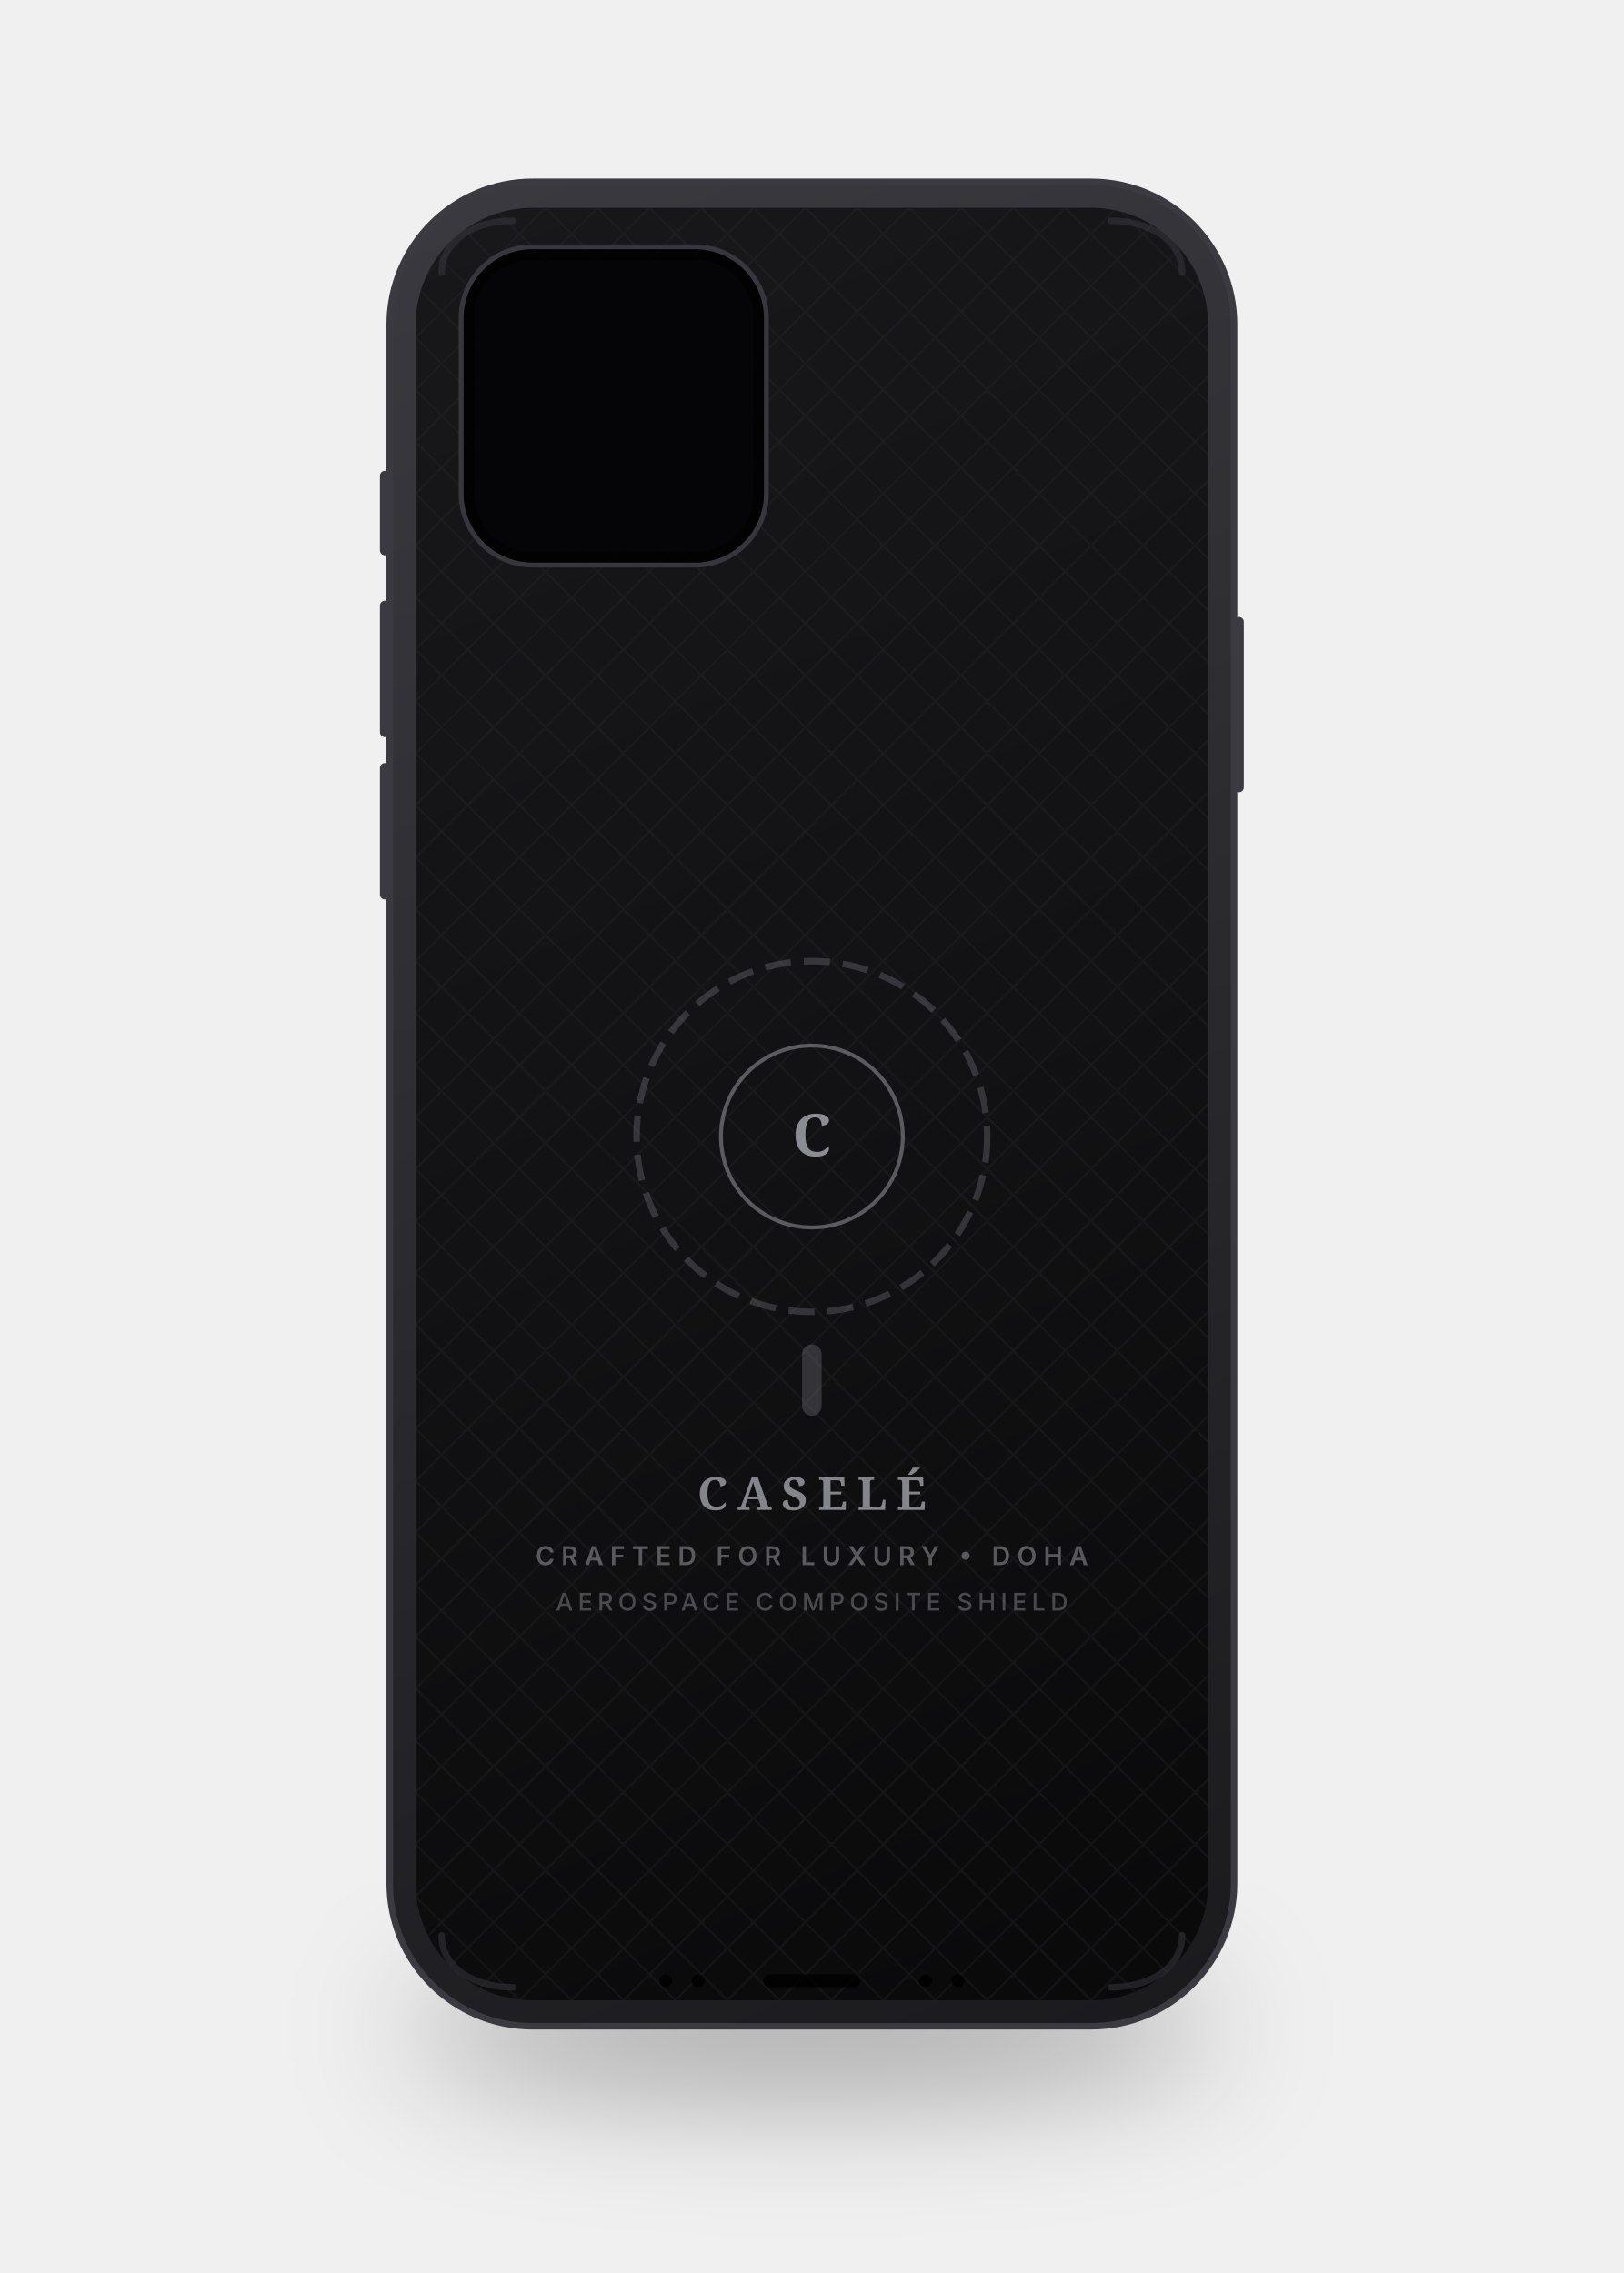
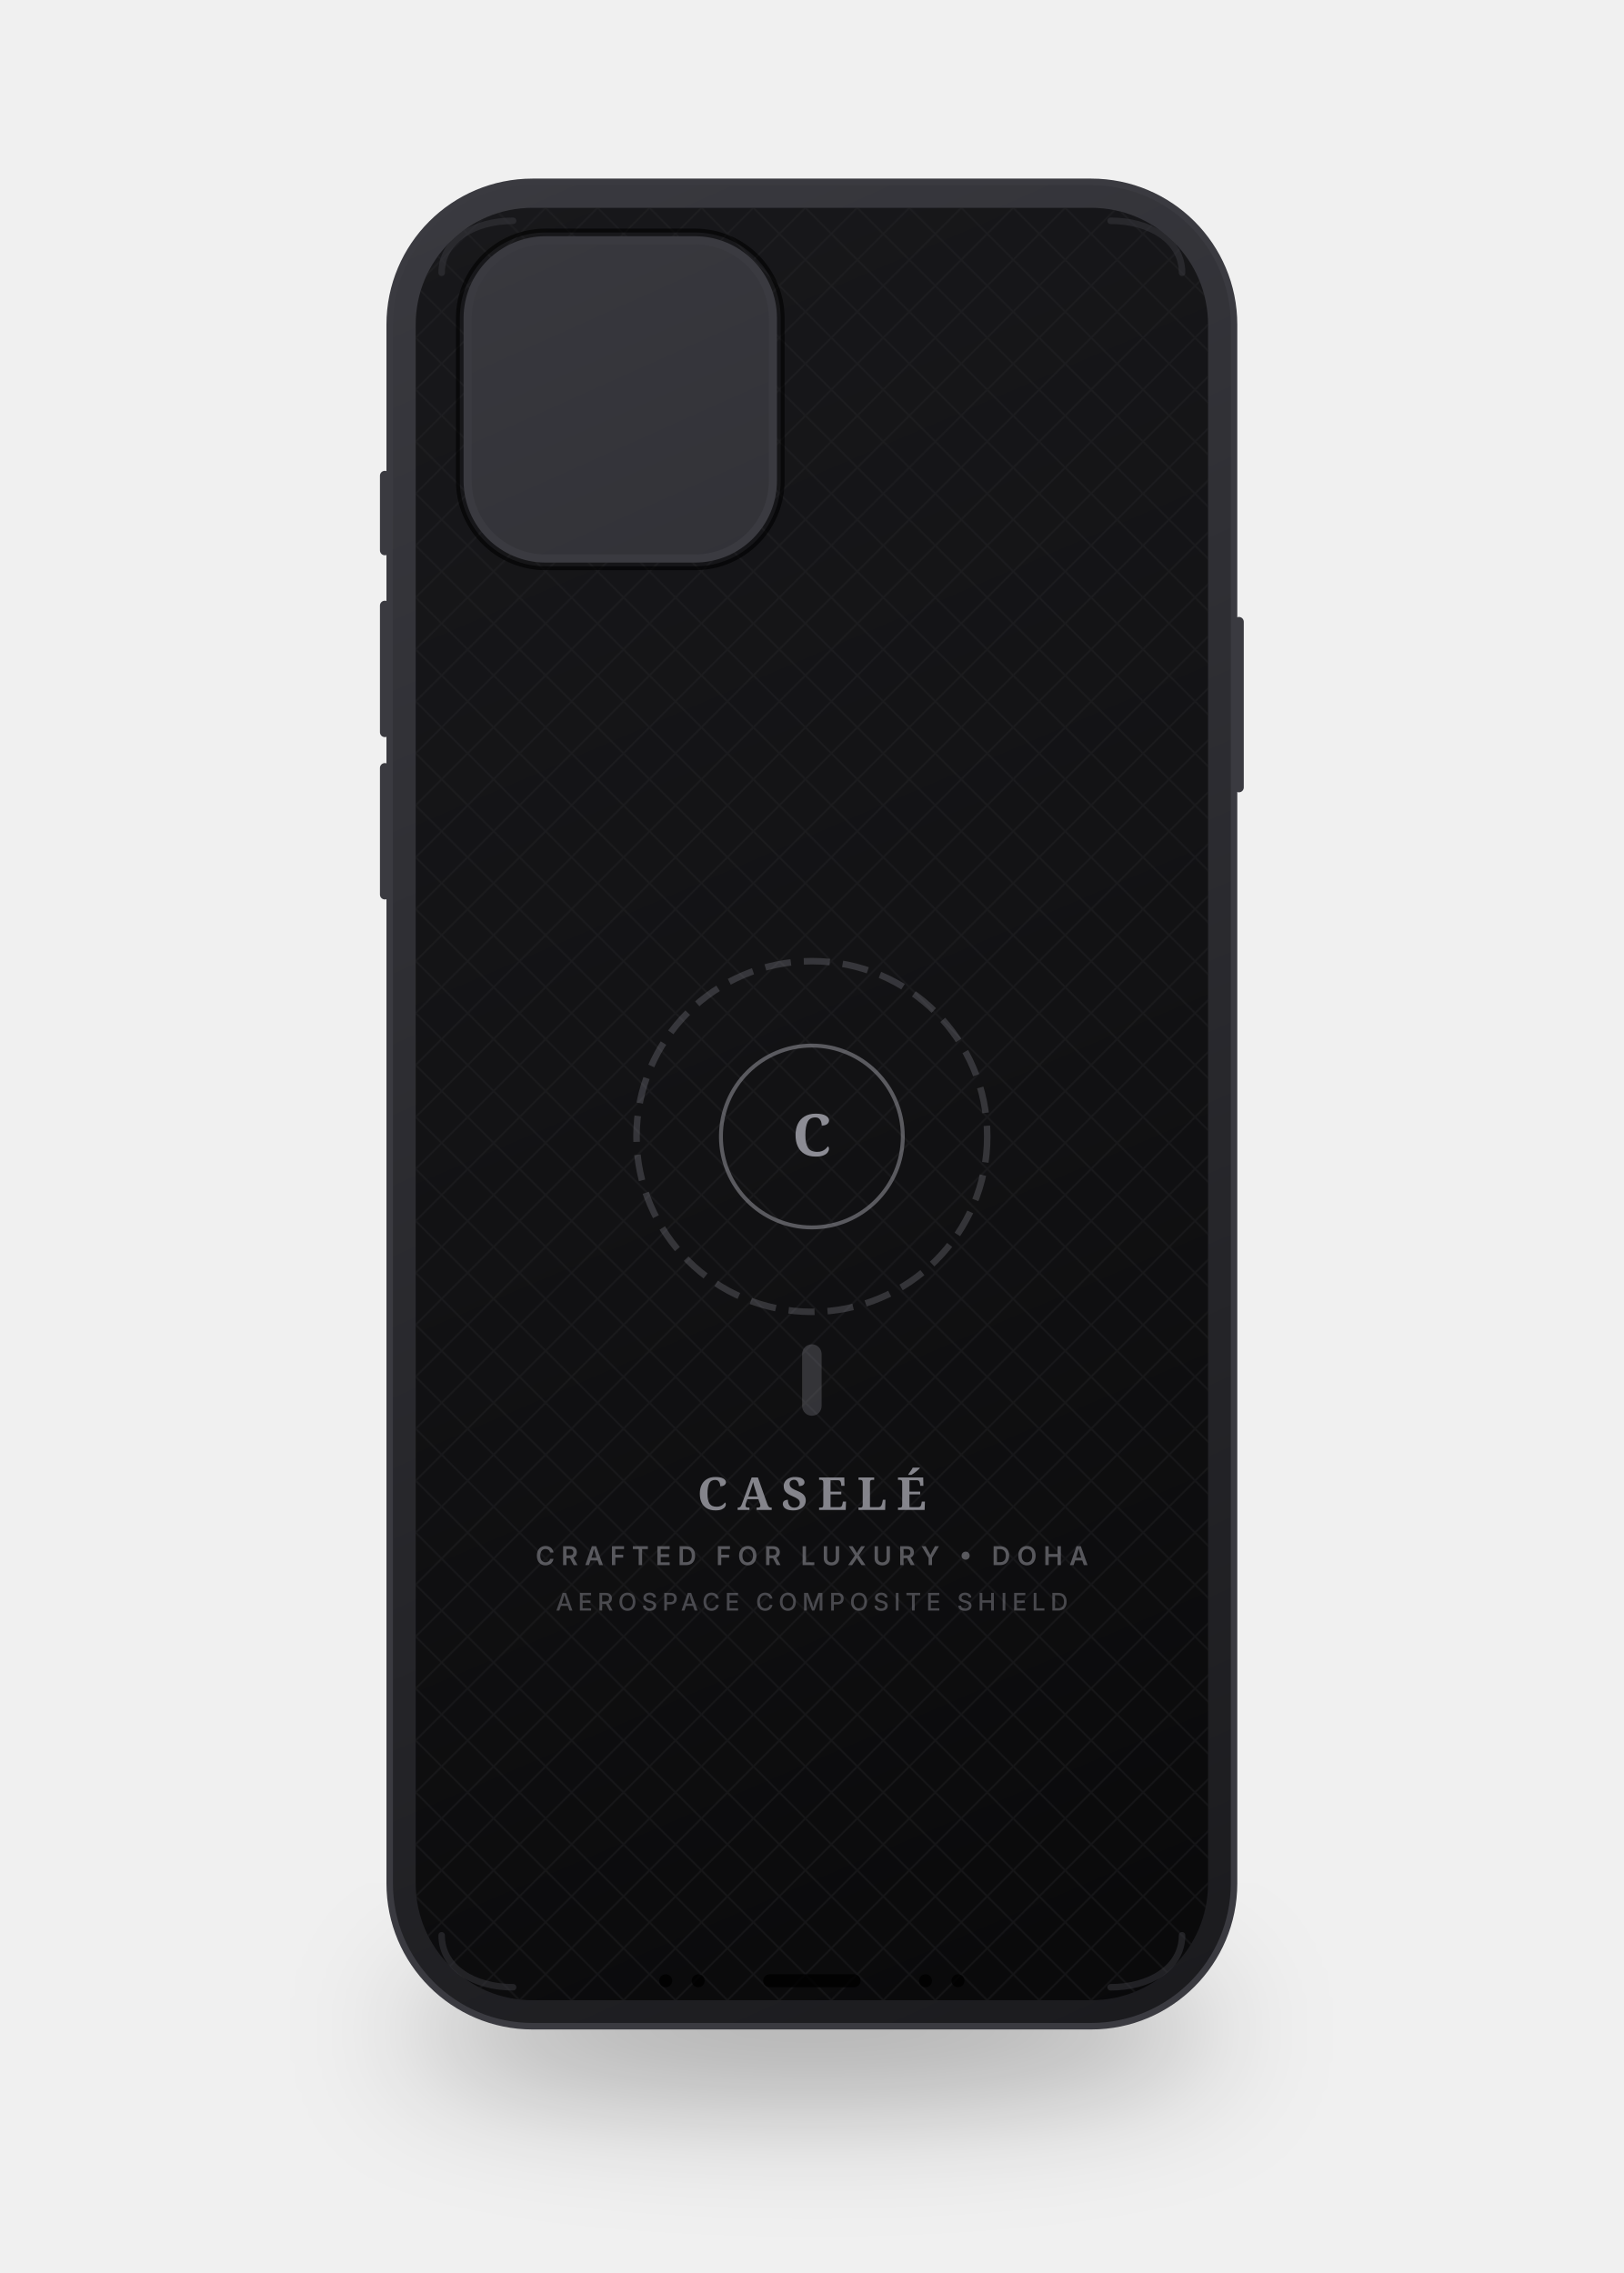
<svg xmlns="http://www.w3.org/2000/svg" viewBox="0 0 500 700" fill="none">
  <defs>
-     <filter id="frontShadow_carbon-fiber_front" x="70" y="580" width="360" height="110" filterUnits="userSpaceOnUse">
+     <filter id="frontShadow_carbon-fiber_front_iphone" x="70" y="580" width="360" height="110" filterUnits="userSpaceOnUse">
      <feGaussianBlur stdDeviation="20" />
      <feColorMatrix type="matrix" values="0 0 0 0 0   0 0 0 0 0   0 0 0 0 0  0 0 0 0.32 0" />
    </filter>
-     <linearGradient id="frontRimGrad_carbon-fiber_front" x1="120" y1="50" x2="380" y2="630" gradientUnits="userSpaceOnUse">
+     <linearGradient id="frontRimGrad_carbon-fiber_front_iphone" x1="120" y1="50" x2="380" y2="630" gradientUnits="userSpaceOnUse">
      <stop offset="0%" stop-color="#3A3A40" />
      <stop offset="100%" stop-color="#1A1A1D" />
    </linearGradient>
-     <linearGradient id="microfiberBed_carbon-fiber_front" x1="130" y1="60" x2="370" y2="620" gradientUnits="userSpaceOnUse">
+     <linearGradient id="microfiberBed_carbon-fiber_front_iphone" x1="130" y1="60" x2="370" y2="620" gradientUnits="userSpaceOnUse">
      <stop offset="0%" stop-color="#18181B" />
      <stop offset="50%" stop-color="#121214" />
      <stop offset="100%" stop-color="#09090A" />
    </linearGradient>
-     <pattern id="microfiberPattern_carbon-fiber_front" width="16" height="16" patternUnits="userSpaceOnUse">
+     <pattern id="microfiberPattern_carbon-fiber_front_iphone" width="16" height="16" patternUnits="userSpaceOnUse">
      <path d="M8 0 L16 8 L8 16 L0 8 Z" fill="none" stroke="#27272A" stroke-width="0.6" opacity="0.35" />
    </pattern>
+     <mask id="cameraCutoutMask_carbon-fiber_front_iphone">
+       <rect x="0" y="0" width="500" height="700" fill="#FFFFFF" />
+       <rect x="144" y="74" width="94" height="98" rx="24" fill="#000000" />
+     </mask>
  </defs>
-   <ellipse cx="250" cy="625" rx="125" ry="20" fill="#000000" filter="url(#frontShadow_carbon-fiber_front)" />
-   <rect x="120" y="56" width="260" height="568" rx="44" fill="url(#frontRimGrad_carbon-fiber_front)" stroke="#3A3A40" stroke-width="2" />
+   <ellipse cx="250" cy="625" rx="125" ry="20" fill="#000000" filter="url(#frontShadow_carbon-fiber_front_iphone)" />
+   <rect x="120" y="56" width="260" height="568" rx="44" fill="url(#frontRimGrad_carbon-fiber_front_iphone)" stroke="#3A3A40" stroke-width="2" />
  <rect x="117" y="145" width="3" height="26" rx="1.5" fill="#3A3A40" />
  <rect x="117" y="185" width="3" height="42" rx="1.5" fill="#3A3A40" />
  <rect x="117" y="235" width="3" height="42" rx="1.5" fill="#3A3A40" />
  <rect x="380" y="190" width="3" height="54" rx="1.5" fill="#3A3A40" />
-   <rect x="128" y="64" width="244" height="552" rx="36" fill="url(#microfiberBed_carbon-fiber_front)" />
-   <rect x="128" y="64" width="244" height="552" rx="36" fill="url(#microfiberPattern_carbon-fiber_front)" />
-   <path d="M136 84 C 136 74, 146 68, 158 68" stroke="#3A3A40" stroke-width="2" stroke-linecap="round" fill="none" opacity="0.5" />
-   <path d="M364 84 C 364 74, 354 68, 342 68" stroke="#3A3A40" stroke-width="2" stroke-linecap="round" fill="none" opacity="0.5" />
-   <path d="M136 596 C 136 606, 146 612, 158 612" stroke="#3A3A40" stroke-width="2" stroke-linecap="round" fill="none" opacity="0.5" />
-   <path d="M364 596 C 364 606, 354 612, 342 612" stroke="#3A3A40" stroke-width="2" stroke-linecap="round" fill="none" opacity="0.5" />
-   <rect x="142" y="76" width="94" height="98" rx="22" fill="#000000" stroke="#3A3A40" stroke-width="1.5" opacity="0.9" />
-   <rect x="146" y="80" width="86" height="90" rx="18" fill="#050507" />
-   <g opacity="0.25">
-     <circle cx="250" cy="350" r="54" stroke="#A1A1AA" stroke-width="2" stroke-dasharray="8 4" fill="none" />
-     <rect x="247" y="414" width="6" height="22" rx="3" fill="#A1A1AA" />
+   <g mask="url(#cameraCutoutMask_carbon-fiber_front_iphone)">
+     <rect x="128" y="64" width="244" height="552" rx="36" fill="url(#microfiberBed_carbon-fiber_front_iphone)" />
+     <rect x="128" y="64" width="244" height="552" rx="36" fill="url(#microfiberPattern_carbon-fiber_front_iphone)" />
+     <path d="M136 84 C 136 74, 146 68, 158 68" stroke="#3A3A40" stroke-width="2" stroke-linecap="round" fill="none" opacity="0.5" />
+     <path d="M364 84 C 364 74, 354 68, 342 68" stroke="#3A3A40" stroke-width="2" stroke-linecap="round" fill="none" opacity="0.5" />
+     <path d="M136 596 C 136 606, 146 612, 158 612" stroke="#3A3A40" stroke-width="2" stroke-linecap="round" fill="none" opacity="0.5" />
+     <path d="M364 596 C 364 606, 354 612, 342 612" stroke="#3A3A40" stroke-width="2" stroke-linecap="round" fill="none" opacity="0.5" />
+     <g opacity="0.25">
+       <circle cx="250" cy="350" r="54" stroke="#A1A1AA" stroke-width="2" stroke-dasharray="8 4" fill="none" />
+       <rect x="247" y="414" width="6" height="22" rx="3" fill="#A1A1AA" />
+     </g>
+     <circle cx="250" cy="350" r="28" stroke="#A1A1AA" stroke-width="1.2" fill="none" opacity="0.5" />
+     <text x="250" y="356" text-anchor="middle" font-family="'Cinzel', serif" font-size="18" font-weight="700" fill="#A1A1AA" opacity="0.85">C</text>
+     <text x="250" y="465" text-anchor="middle" font-family="'Cinzel', serif" font-size="14" font-weight="700" fill="#A1A1AA" opacity="0.8" letter-spacing="3">CASELÉ</text>
+     <text x="250" y="482" text-anchor="middle" font-family="'Inter', sans-serif" font-size="8" font-weight="600" fill="#A1A1AA" opacity="0.5" letter-spacing="2">CRAFTED FOR LUXURY • DOHA</text>
+     <text x="250" y="496" text-anchor="middle" font-family="'Inter', sans-serif" font-size="7.5" font-weight="500" fill="#A1A1AA" opacity="0.4" letter-spacing="1.5">AEROSPACE COMPOSITE SHIELD</text>
+     <rect x="235" y="608" width="30" height="4" rx="2" fill="#000000" opacity="0.8" />
+     <circle cx="205" cy="610" r="2" fill="#000000" opacity="0.8" />
+     <circle cx="215" cy="610" r="2" fill="#000000" opacity="0.8" />
+     <circle cx="285" cy="610" r="2" fill="#000000" opacity="0.8" />
+     <circle cx="295" cy="610" r="2" fill="#000000" opacity="0.8" />
  </g>
-   <circle cx="250" cy="350" r="28" stroke="#A1A1AA" stroke-width="1.2" fill="none" opacity="0.5" />
-   <text x="250" y="356" text-anchor="middle" font-family="'Cinzel', serif" font-size="18" font-weight="700" fill="#A1A1AA" opacity="0.85">C</text>
-   <text x="250" y="465" text-anchor="middle" font-family="'Cinzel', serif" font-size="14" font-weight="700" fill="#A1A1AA" opacity="0.8" letter-spacing="3">CASELÉ</text>
-   <text x="250" y="482" text-anchor="middle" font-family="'Inter', sans-serif" font-size="8" font-weight="600" fill="#A1A1AA" opacity="0.5" letter-spacing="2">CRAFTED FOR LUXURY • DOHA</text>
-   <text x="250" y="496" text-anchor="middle" font-family="'Inter', sans-serif" font-size="7.5" font-weight="500" fill="#A1A1AA" opacity="0.4" letter-spacing="1.5">AEROSPACE COMPOSITE SHIELD</text>
-   <rect x="235" y="608" width="30" height="4" rx="2" fill="#000000" opacity="0.8" />
-   <circle cx="205" cy="610" r="2" fill="#000000" opacity="0.8" />
-   <circle cx="215" cy="610" r="2" fill="#000000" opacity="0.8" />
-   <circle cx="285" cy="610" r="2" fill="#000000" opacity="0.8" />
-   <circle cx="295" cy="610" r="2" fill="#000000" opacity="0.8" />
+   <rect x="144" y="74" width="94" height="98" rx="24" fill="none" stroke="#3A3A40" stroke-width="2.5" />
+   <rect x="141" y="71" width="100" height="104" rx="27" fill="none" stroke="#000000" stroke-width="1.2" opacity="0.6" />
</svg>
